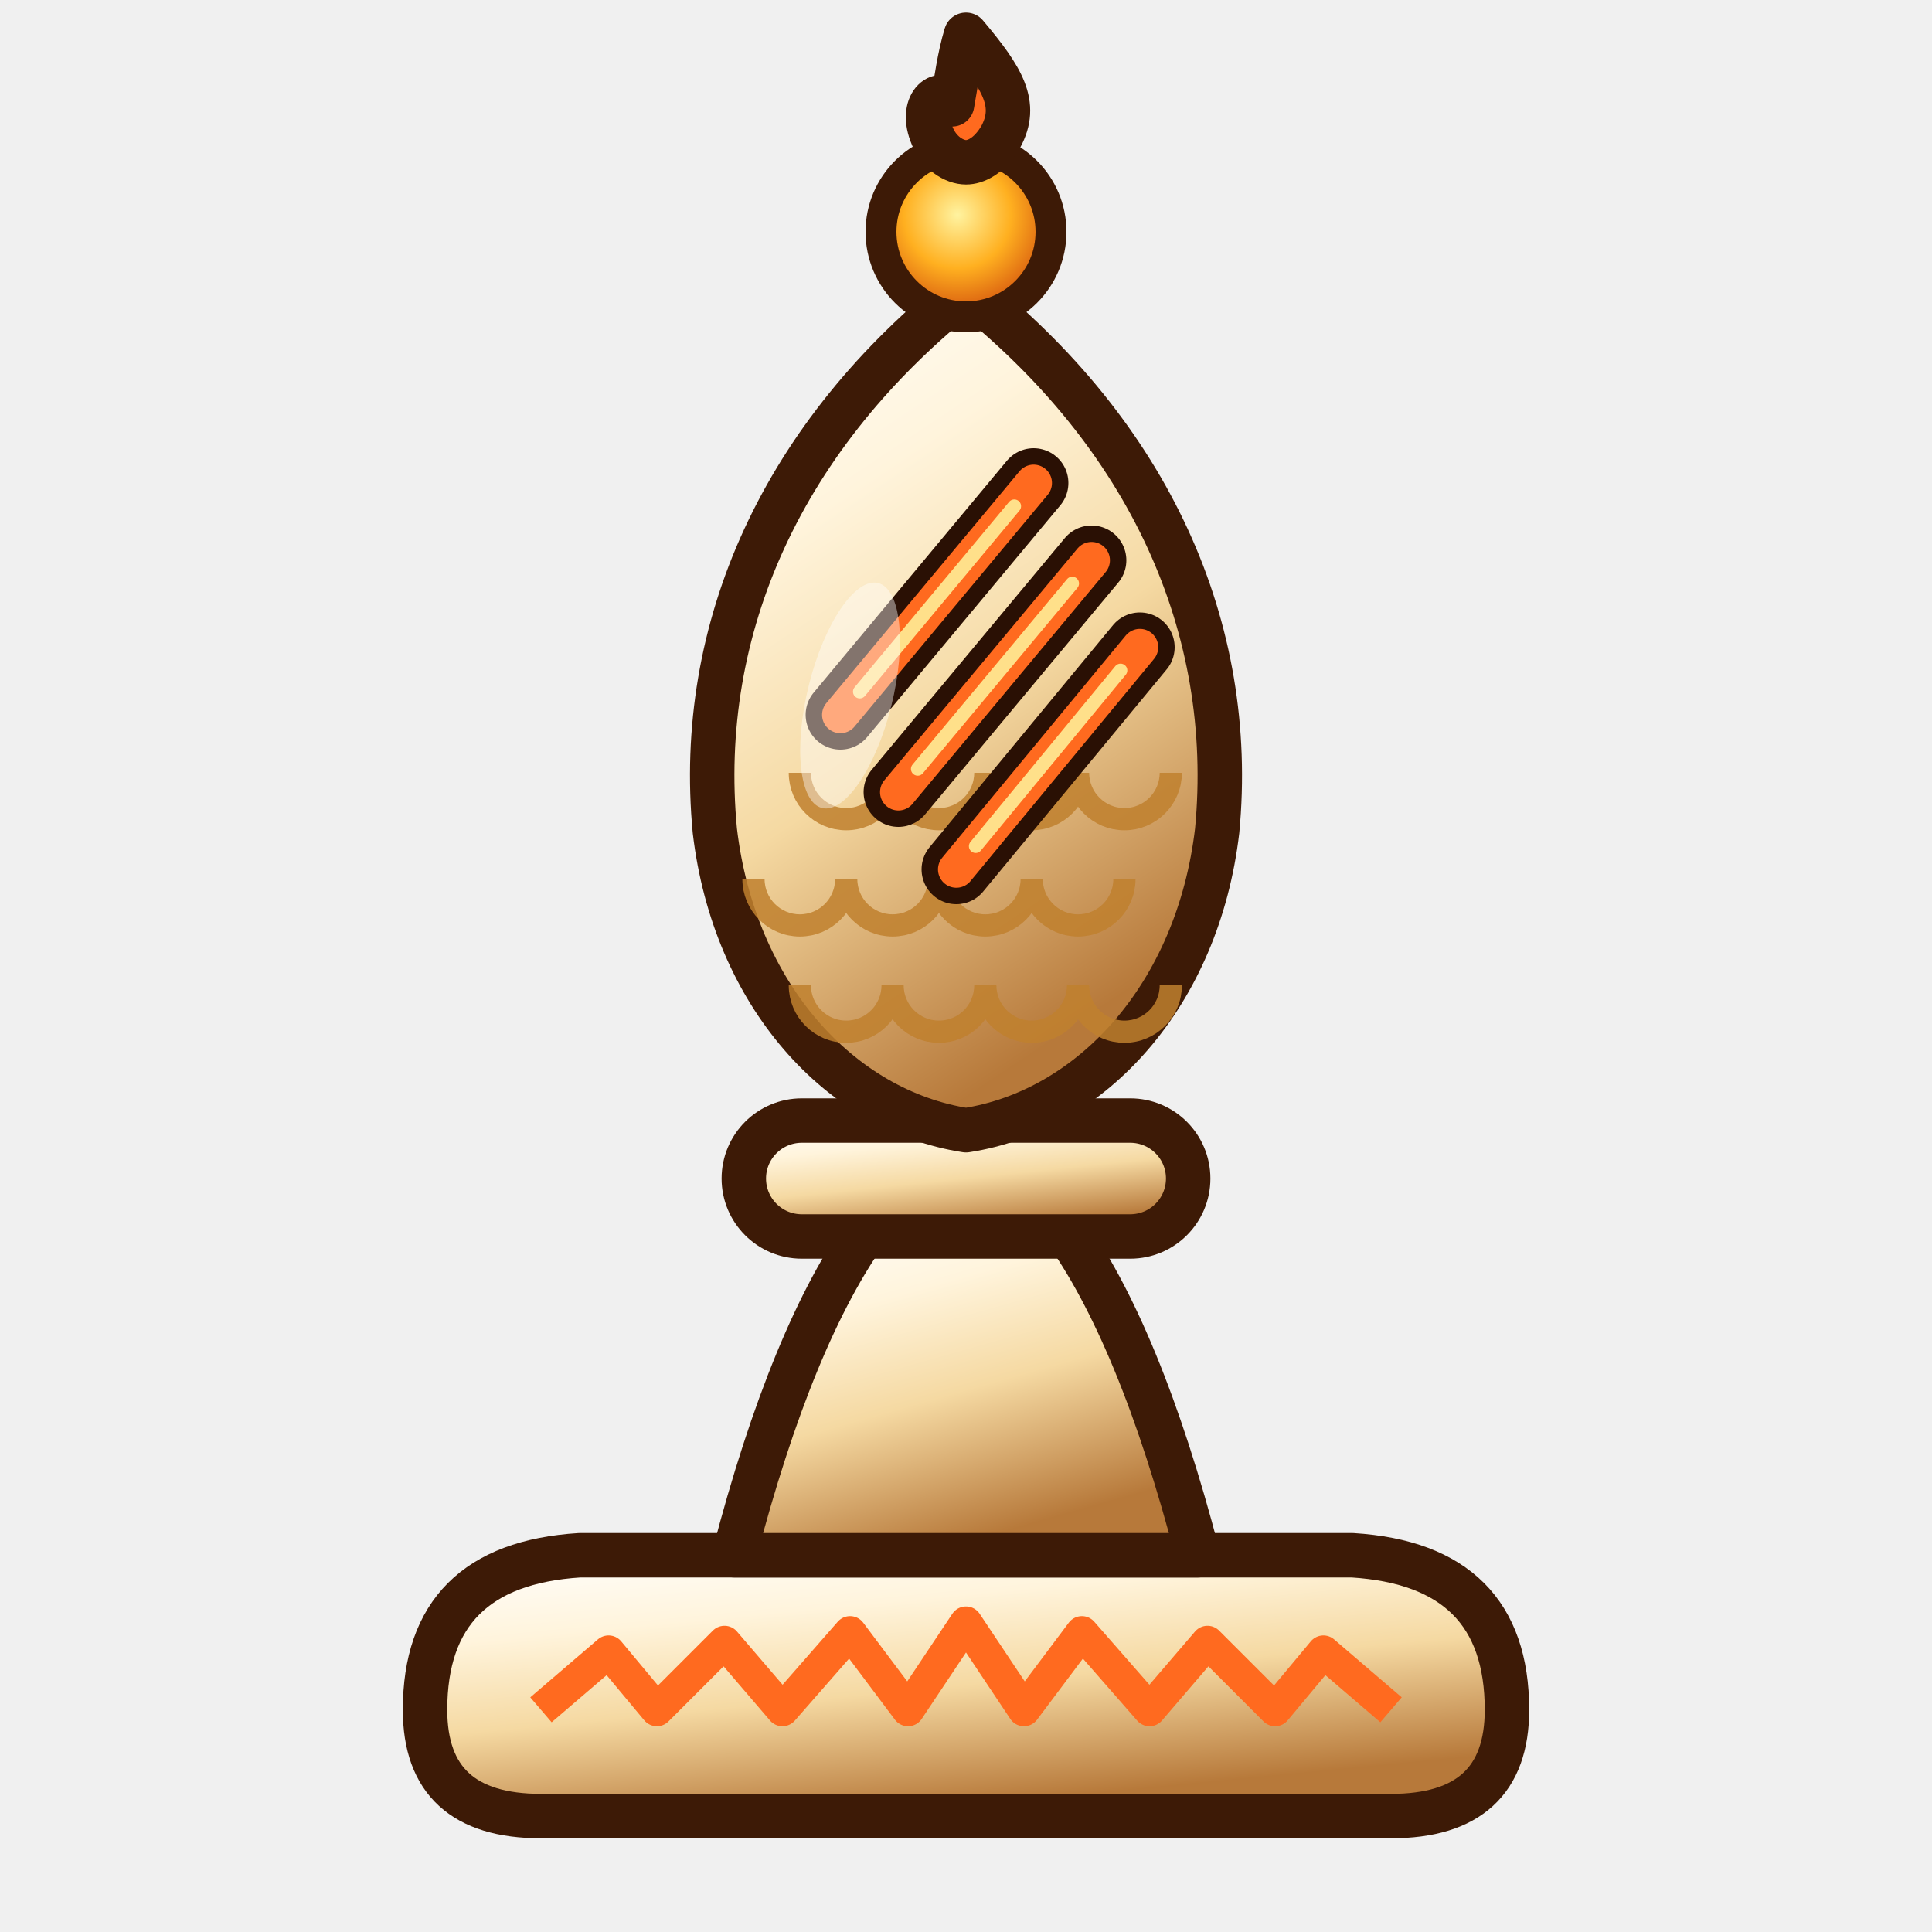
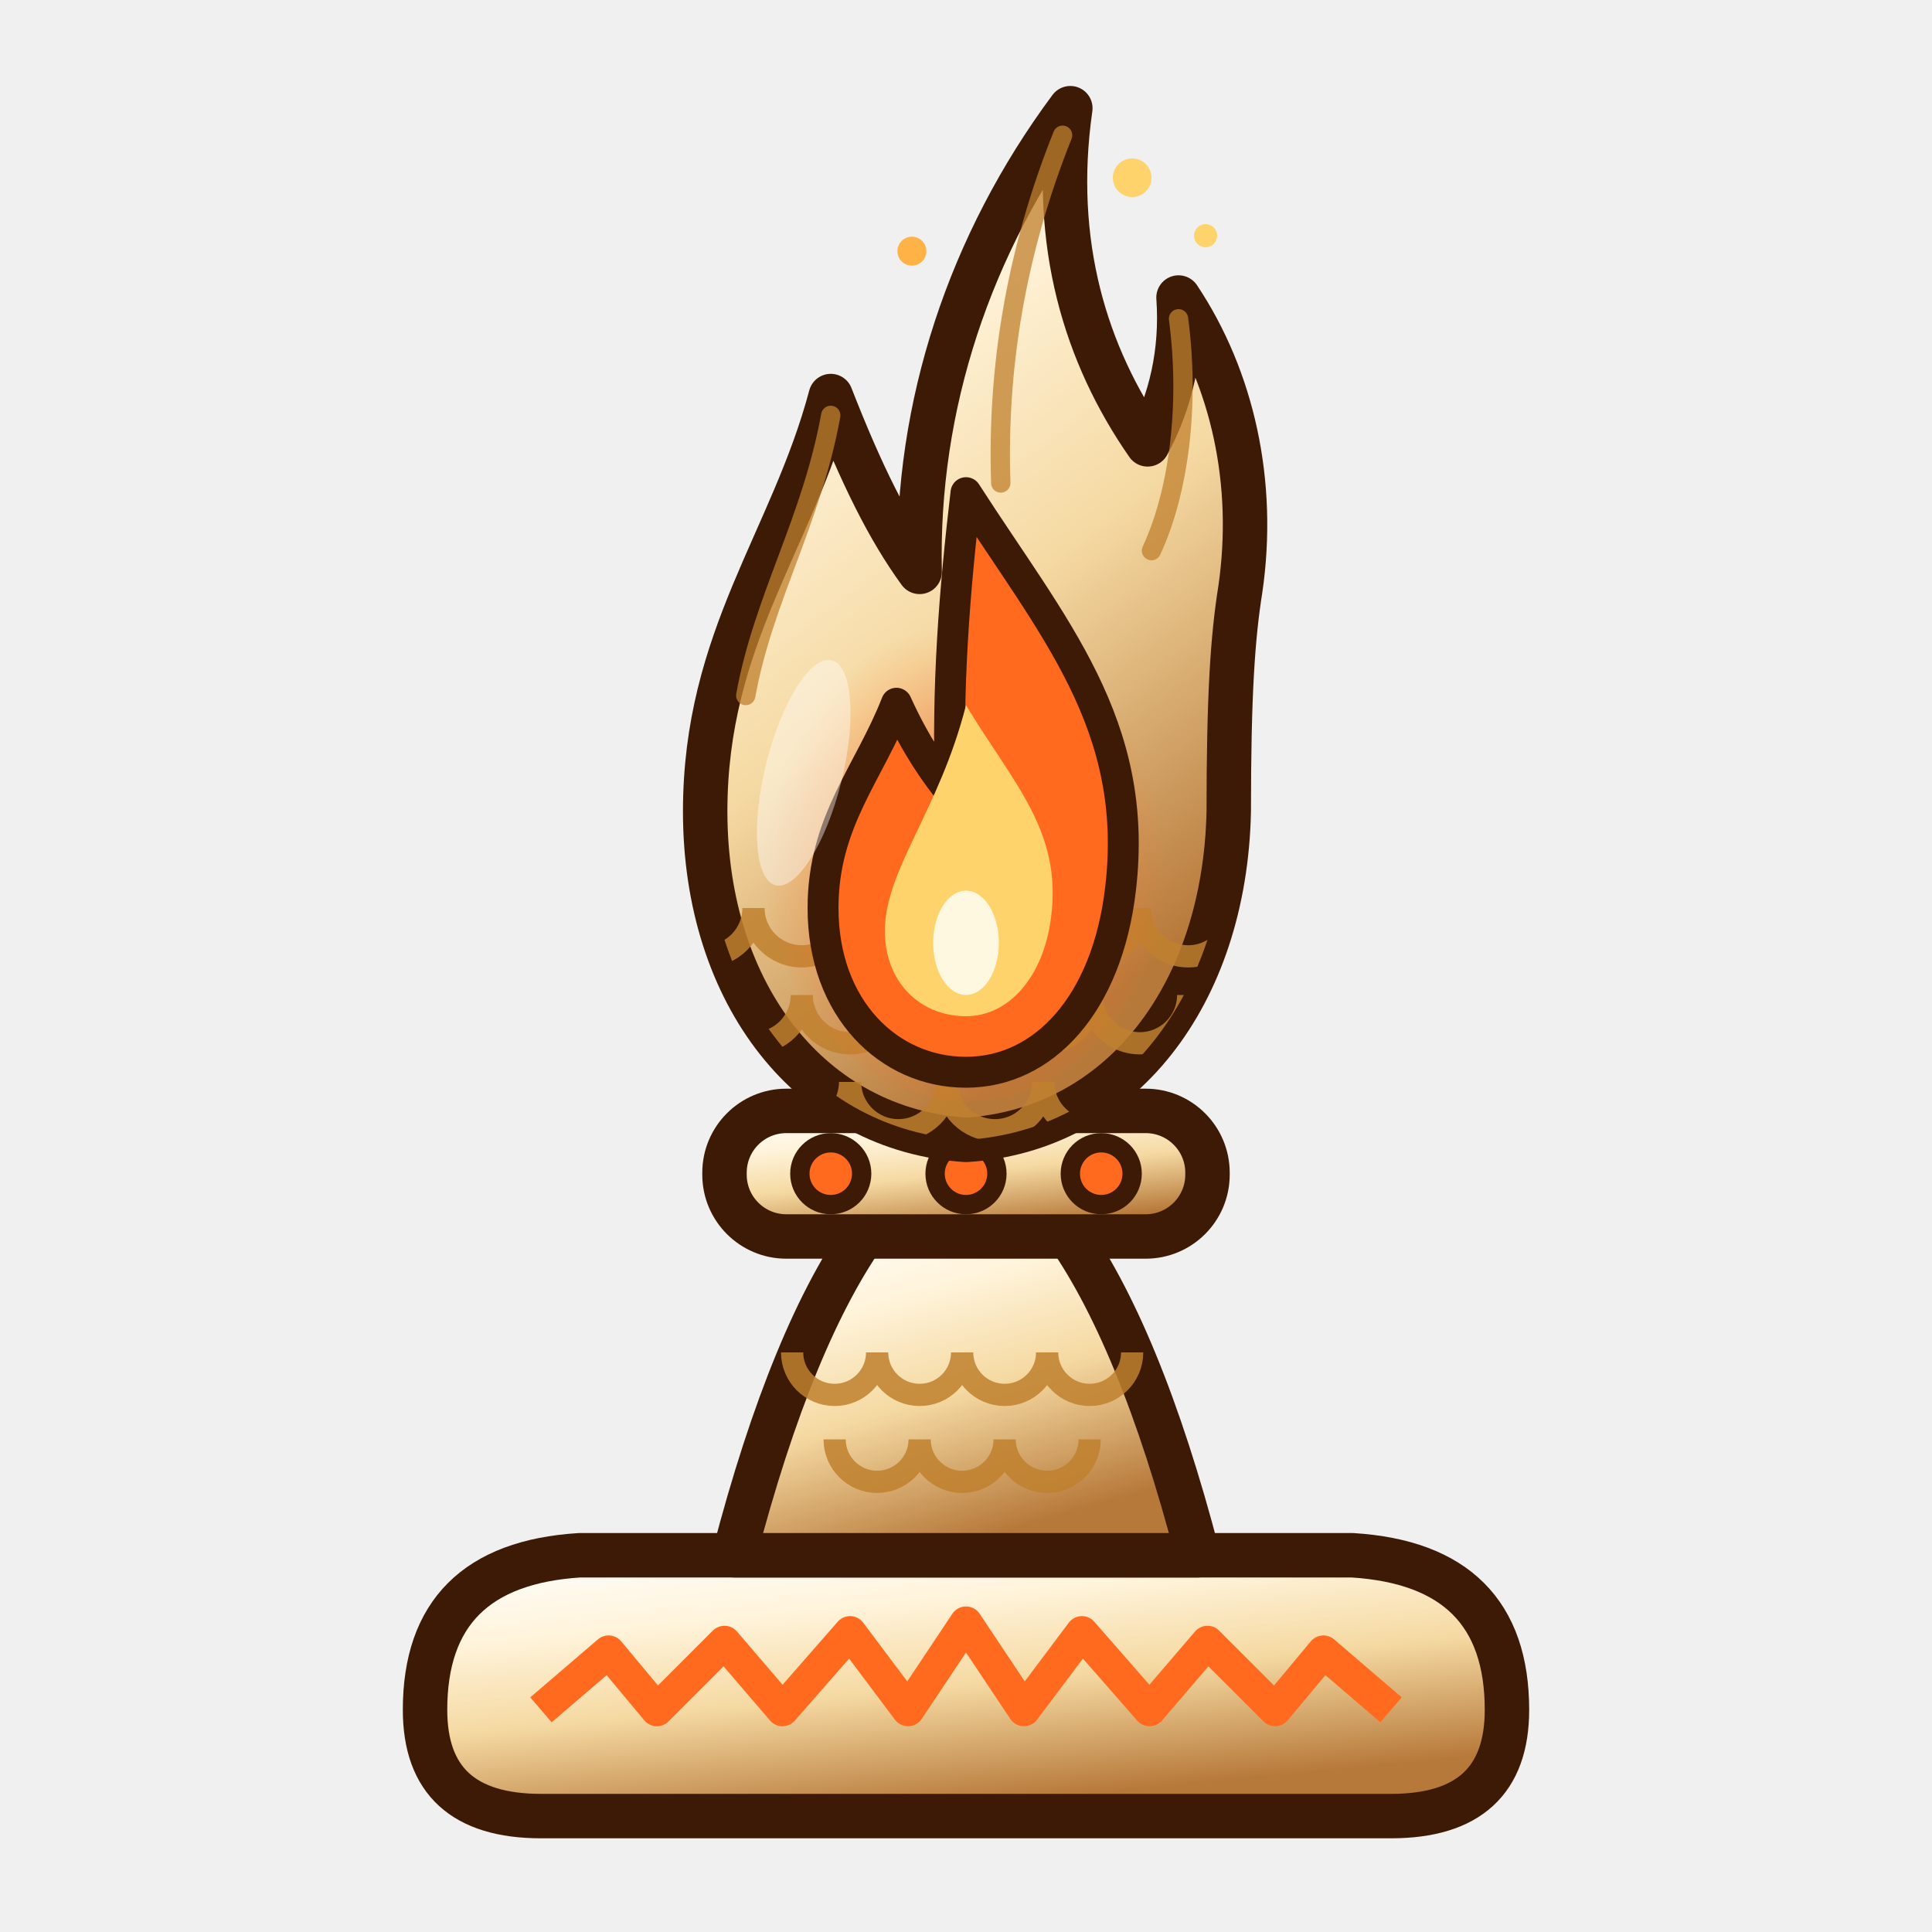
<svg xmlns="http://www.w3.org/2000/svg" viewBox="0 0 100 100">
  <defs>
    <linearGradient id="g" x1="0" y1="0" x2="0.4" y2="1">
      <stop offset="0" stop-color="#ffffff" />
      <stop offset="0.3" stop-color="#fff4dc" />
      <stop offset="0.6" stop-color="#f5d9a2" />
      <stop offset="1" stop-color="#b7793a" />
    </linearGradient>
    <linearGradient id="gu" gradientUnits="userSpaceOnUse" x1="35" y1="4" x2="62" y2="60">
      <stop offset="0" stop-color="#ffffff" />
      <stop offset="0.4" stop-color="#fff4dc" />
      <stop offset="1" stop-color="#f5d9a2" />
    </linearGradient>
    <linearGradient id="gh" x1="0" y1="1" x2="1" y2="0">
      <stop offset="0" stop-color="#c9a066" />
      <stop offset="1" stop-color="#fffaf0" />
    </linearGradient>
    <linearGradient id="gm" x1="0" y1="0" x2="1" y2="1">
      <stop offset="0" stop-color="#f8c868" />
      <stop offset="1" stop-color="#a8561a" />
    </linearGradient>
    <linearGradient id="gf" x1="0" y1="0" x2="1" y2="1">
      <stop offset="0" stop-color="#fff4dc" />
      <stop offset=".6" stop-color="#f5d9a2" />
      <stop offset="1" stop-color="#b7793a" />
    </linearGradient>
    <radialGradient id="mo" cx=".7" cy=".4" r=".8">
      <stop offset="0" stop-color="#ffb347" />
      <stop offset=".45" stop-color="#d8380c" />
      <stop offset="1" stop-color="#3a0804" />
    </radialGradient>
    <linearGradient id="gh" x1="0" y1="1" x2="1" y2="0">
      <stop offset="0" stop-color="#c9a066" />
      <stop offset="1" stop-color="#fffaf0" />
    </linearGradient>
    <linearGradient id="gm" x1="0" y1="0" x2="1" y2="1">
      <stop offset="0" stop-color="#f8c868" />
      <stop offset="1" stop-color="#a8561a" />
    </linearGradient>
    <linearGradient id="gf" x1="0" y1="0" x2="1" y2="1">
      <stop offset="0" stop-color="#fff4dc" />
      <stop offset=".6" stop-color="#f5d9a2" />
      <stop offset="1" stop-color="#b7793a" />
    </linearGradient>
    <radialGradient id="mo" cx=".7" cy=".4" r=".8">
      <stop offset="0" stop-color="#ffb347" />
      <stop offset=".45" stop-color="#d8380c" />
      <stop offset="1" stop-color="#3a0804" />
    </radialGradient>
    <radialGradient id="ey" cx=".45" cy=".4" r=".7">
      <stop offset="0" stop-color="#fff3a0" />
      <stop offset=".45" stop-color="#ffb020" />
      <stop offset="1" stop-color="#c43006" />
    </radialGradient>
  </defs>
  <g stroke="#3d1a06" stroke-width="2.3" stroke-linejoin="round">
    <path d="M22 88.5 Q22 81 30 80.5 H70 Q78 81 78 88.5 Q78 94 72 94 H28 Q22 94 22 88.5Z" fill="url(#g)" />
    <path d="M28 88.5 L31.5 85.5 L34 88.5 L37.5 85 L40.5 88.5 L44 84.5 L47 88.5 L50 84 L53 88.5 L56 84.5 L59.5 88.5 L62.5 85 L66 88.5 L68.5 85.5 L72 88.5" fill="none" stroke="#ff6a1f" stroke-width="1.7" stroke-linejoin="round" />
+     <defs>
+       <clipPath id="bf">
+         <path d="M50 59 C42 58.5 36.5 51.5 36.5 42 C36.5 33 41 28 43 20.5 C44.6 24.6 46 27.4 47.6 29.6 C47.4 21 50.2 12.6 55.4 5.6 C54.4 12.6 56.2 18.4 59.4 23 C60.6 20.8 61.2 18.2 61 15.4 C63.8 19.6 65 25 64.2 30.5 C63.8 33 63.6 36 63.6 42 C63.4 51.5 58 58.5 50 59Z" />
+       </clipPath>
+       <radialGradient id="bfg" cx=".5" cy=".55" r=".5">
+         <stop offset="0" stop-color="#ffe08a" stop-opacity=".9" />
+         <stop offset=".55" stop-color="#ff6a1f" stop-opacity=".35" />
+         <stop offset="1" stop-color="#ff6a1f" stop-opacity="0" />
+       </radialGradient>
+     </defs>
    <path d="M38 80.5 Q41 69 45 63.5 H55 Q59 69 62 80.5Z" fill="url(#g)" />
-     <rect x="38.5" y="58" width="23" height="6" rx="3" fill="url(#g)" />
-     <path d="M50 15 C59.5 22.5 64 32.5 63 43 C62 51.5 56.5 57.5 50 58.5 C43.5 57.5 38 51.5 37 43 C36 32.5 40.5 22.5 50 15Z" fill="url(#g)" />
-     <path d="M41.4 40 a2.4 2.4 0 0 0 4.8 0 M46.2 40 a2.4 2.4 0 0 0 4.8 0 M51.0 40 a2.4 2.4 0 0 0 4.8 0 M55.8 40 a2.4 2.4 0 0 0 4.8 0 " fill="none" stroke="#c0802e" stroke-width="1.15" opacity=".85" />
-     <path d="M39.0 45.5 a2.4 2.4 0 0 0 4.8 0 M43.8 45.5 a2.4 2.4 0 0 0 4.8 0 M48.6 45.5 a2.4 2.4 0 0 0 4.8 0 M53.4 45.5 a2.4 2.4 0 0 0 4.8 0 " fill="none" stroke="#c0802e" stroke-width="1.15" opacity=".85" />
-     <path d="M41.4 51 a2.4 2.4 0 0 0 4.8 0 M46.2 51 a2.4 2.4 0 0 0 4.8 0 M51.0 51 a2.4 2.4 0 0 0 4.8 0 M55.8 51 a2.4 2.4 0 0 0 4.8 0 " fill="none" stroke="#c0802e" stroke-width="1.15" opacity=".85" />
-     <g stroke-linecap="round">
-       <path d="M43.5 37 L53.5 25 M46.5 41 L56.5 29 M49.5 45 L59 33.5" stroke="#2a1004" stroke-width="3.6" />
-       <path d="M43.5 37 L53.5 25 M46.5 41 L56.5 29 M49.5 45 L59 33.5" stroke="#ff6a1f" stroke-width="1.9" />
-       <path d="M44.5 35.8 L52.5 26.2 M47.5 39.8 L55.5 30.2 M50.5 43.8 L58 34.7" stroke="#ffe08a" stroke-width=".7" />
+     <path d="M41.0 70 a2.2 2.2 0 0 0 4.4 0 M45.4 70 a2.2 2.2 0 0 0 4.4 0 M49.8 70 a2.2 2.2 0 0 0 4.4 0 M54.2 70 a2.2 2.2 0 0 0 4.4 0 " fill="none" stroke="#c0802e" stroke-width="1.15" opacity=".85" />
+     <path d="M43.2 74.5 a2.2 2.2 0 0 0 4.4 0 M47.6 74.5 a2.2 2.2 0 0 0 4.4 0 M52.0 74.5 a2.2 2.2 0 0 0 4.4 0 " fill="none" stroke="#c0802e" stroke-width="1.15" opacity=".85" />
+     <rect x="37.5" y="57.5" width="25" height="6.5" rx="3.2" fill="url(#g)" />
+     <circle cx="43" cy="60.75" r="1.6" fill="#ff6a1f" stroke-width="1" />
+     <circle cx="50" cy="60.75" r="1.6" fill="#ff6a1f" stroke-width="1" />
+     <circle cx="57" cy="60.75" r="1.6" fill="#ff6a1f" stroke-width="1" />
+     <path d="M50 59 C42 58.5 36.5 51.5 36.5 42 C36.5 33 41 28 43 20.5 C44.6 24.6 46 27.4 47.6 29.6 C47.4 21 50.2 12.6 55.4 5.6 C54.4 12.6 56.2 18.4 59.4 23 C60.6 20.8 61.2 18.2 61 15.4 C63.8 19.6 65 25 64.2 30.5 C63.8 33 63.6 36 63.6 42 C63.4 51.5 58 58.5 50 59Z" fill="url(#g)" />
+     <g class="dt" clip-path="url(#bf)">
+       <path d="M34.0 47 a2.5 2.5 0 0 0 5 0 M39.0 47 a2.5 2.5 0 0 0 5 0 M44.0 47 a2.5 2.5 0 0 0 5 0 M49.0 47 a2.5 2.5 0 0 0 5 0 M54.0 47 a2.5 2.5 0 0 0 5 0 M59.0 47 a2.5 2.5 0 0 0 5 0 " fill="none" stroke="#c0802e" stroke-width="1.15" opacity=".85" />
+       <path d="M36.5 51.5 a2.5 2.5 0 0 0 5 0 M41.5 51.5 a2.5 2.5 0 0 0 5 0 M46.5 51.5 a2.5 2.5 0 0 0 5 0 M51.5 51.5 a2.5 2.5 0 0 0 5 0 M56.5 51.5 a2.5 2.5 0 0 0 5 0 " fill="none" stroke="#c0802e" stroke-width="1.15" opacity=".85" />
+       <path d="M34.0 56 a2.5 2.5 0 0 0 5 0 M39.0 56 a2.5 2.5 0 0 0 5 0 M44.0 56 a2.5 2.5 0 0 0 5 0 M49.0 56 a2.5 2.5 0 0 0 5 0 M54.0 56 a2.5 2.5 0 0 0 5 0 M59.0 56 a2.5 2.5 0 0 0 5 0 " fill="none" stroke="#c0802e" stroke-width="1.15" opacity=".85" />
    </g>
-     <circle cx="50" cy="12" r="4.4" fill="url(#ey)" stroke-width="1.6" />
-     <path d="M50 1.8 C51.92 4.08 52.7 5.4 51.8 7.08 C51.2 8.1 50.48 8.4 50 8.4 C49.4 8.4 48.56 7.92 48.2 6.9 C47.6 5.28 48.8 4.5 49.28 5.4 C49.52 4.08 49.64 3 50 1.8Z" fill="#ff6a1f" />
-     <ellipse cx="44" cy="36" rx="2.2" ry="6" fill="#fff" opacity=".42" stroke="none" transform="rotate(14 44 36)" />
+     <path class="dt" d="M43 21.5 C42 27 39.5 31 38.6 36 M55 7 C52.6 13 51.6 19 51.8 25 M61 16.5 C61.6 21 61 25.5 59.6 28.5" fill="none" stroke="#c0802e" stroke-width="1" opacity=".75" stroke-linecap="round" />
+     <ellipse class="dt" cx="50" cy="44" rx="10.5" ry="13" fill="url(#bfg)" stroke="none" />
+     <path d="M50 25.5 C54.5 32.5 59 37.5 58 46 C57.3 52 54 55.5 50 55.5 C46 55.5 42.6 52.2 42.6 47 C42.6 42.5 45 40 46.4 36.4 C47.4 38.6 48.4 40 49.2 41 C49 35.6 49.4 30.6 50 25.5Z" fill="#ff6a1f" stroke-width="1.6" />
+     <path d="M50 36.5 C52.4 40.5 55 43 54.4 47.5 C54 50.6 52.2 52.6 50 52.6 C47.6 52.6 45.8 50.8 45.8 48.2 C45.8 45 48.6 42 50 36.5Z" fill="#ffd36b" stroke="none" />
+     <ellipse class="dt" cx="50" cy="48.8" rx="1.7" ry="2.7" fill="#fff8e0" stroke="none" />
+     <circle class="dt" cx="58.6" cy="9.2" r="1" fill="#ffd36b" stroke="none" />
+     <circle class="dt" cx="47.2" cy="13" r=".75" fill="#ffb347" stroke="none" />
+     <circle class="dt" cx="62.4" cy="12.2" r=".6" fill="#ffd36b" stroke="none" />
+     <ellipse class="dt" cx="41.6" cy="40" rx="2" ry="6" fill="#fff" opacity=".42" stroke="none" transform="rotate(14 41.6 40)" />
  </g>
</svg>
